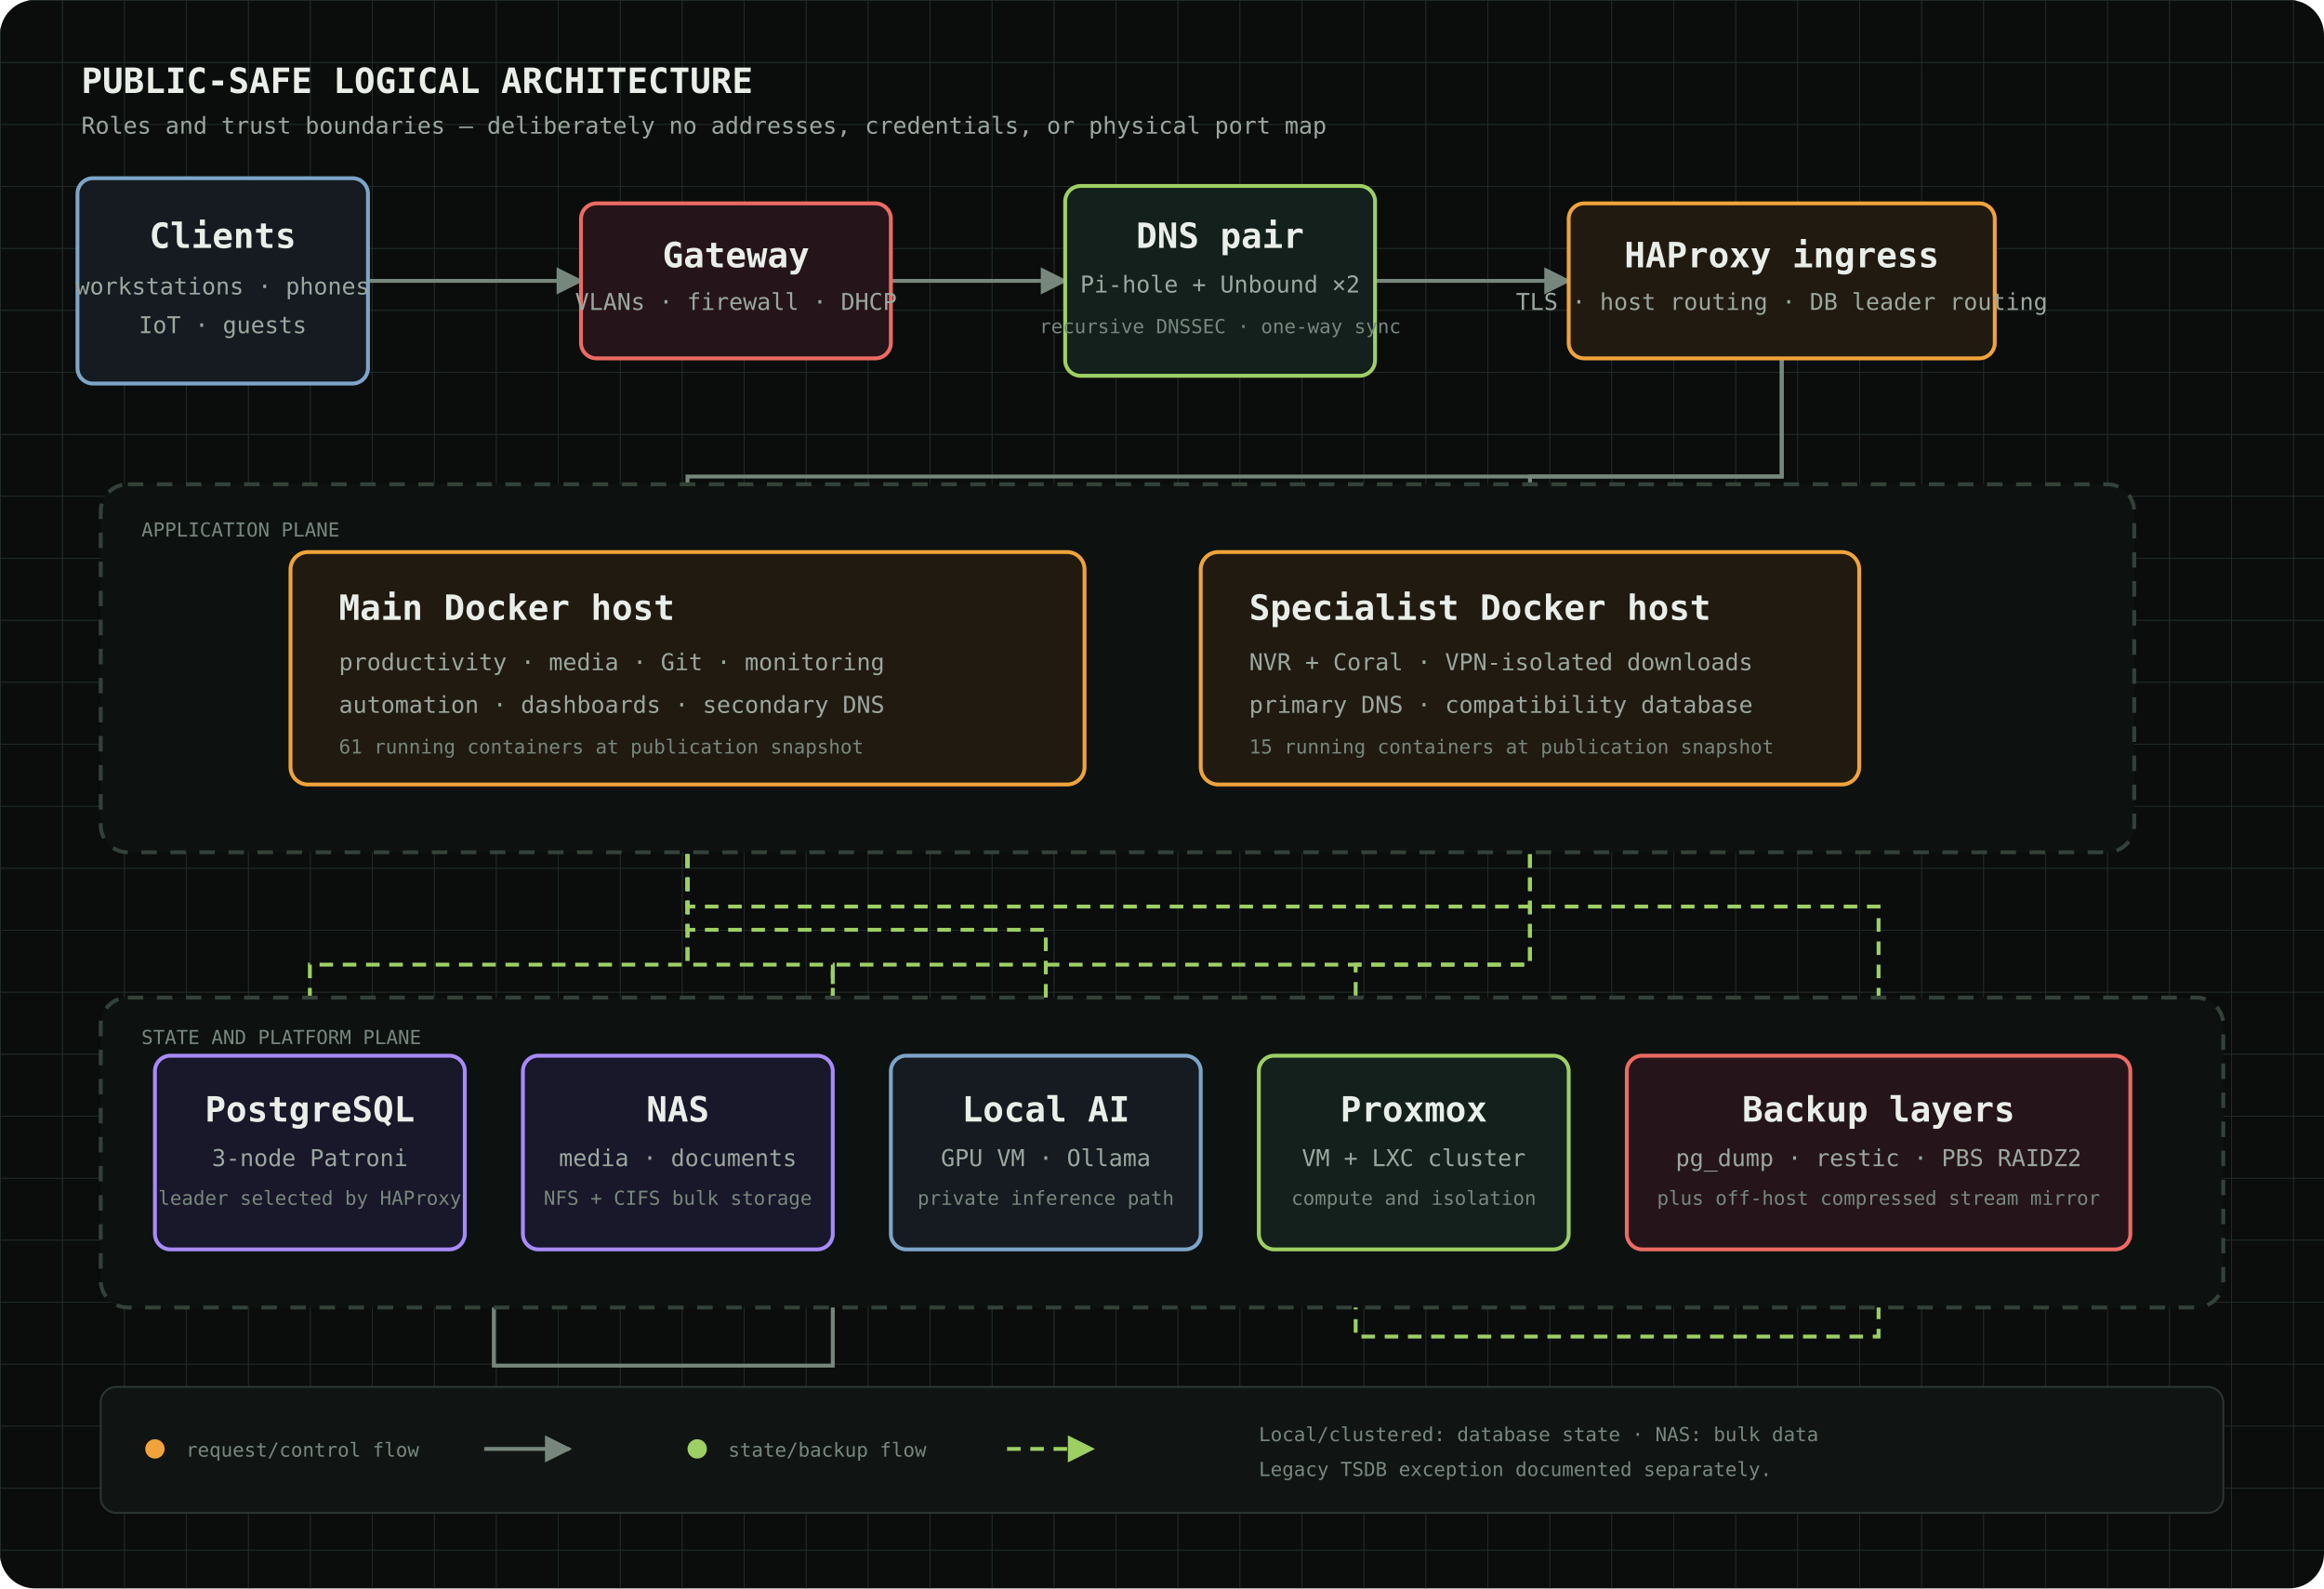
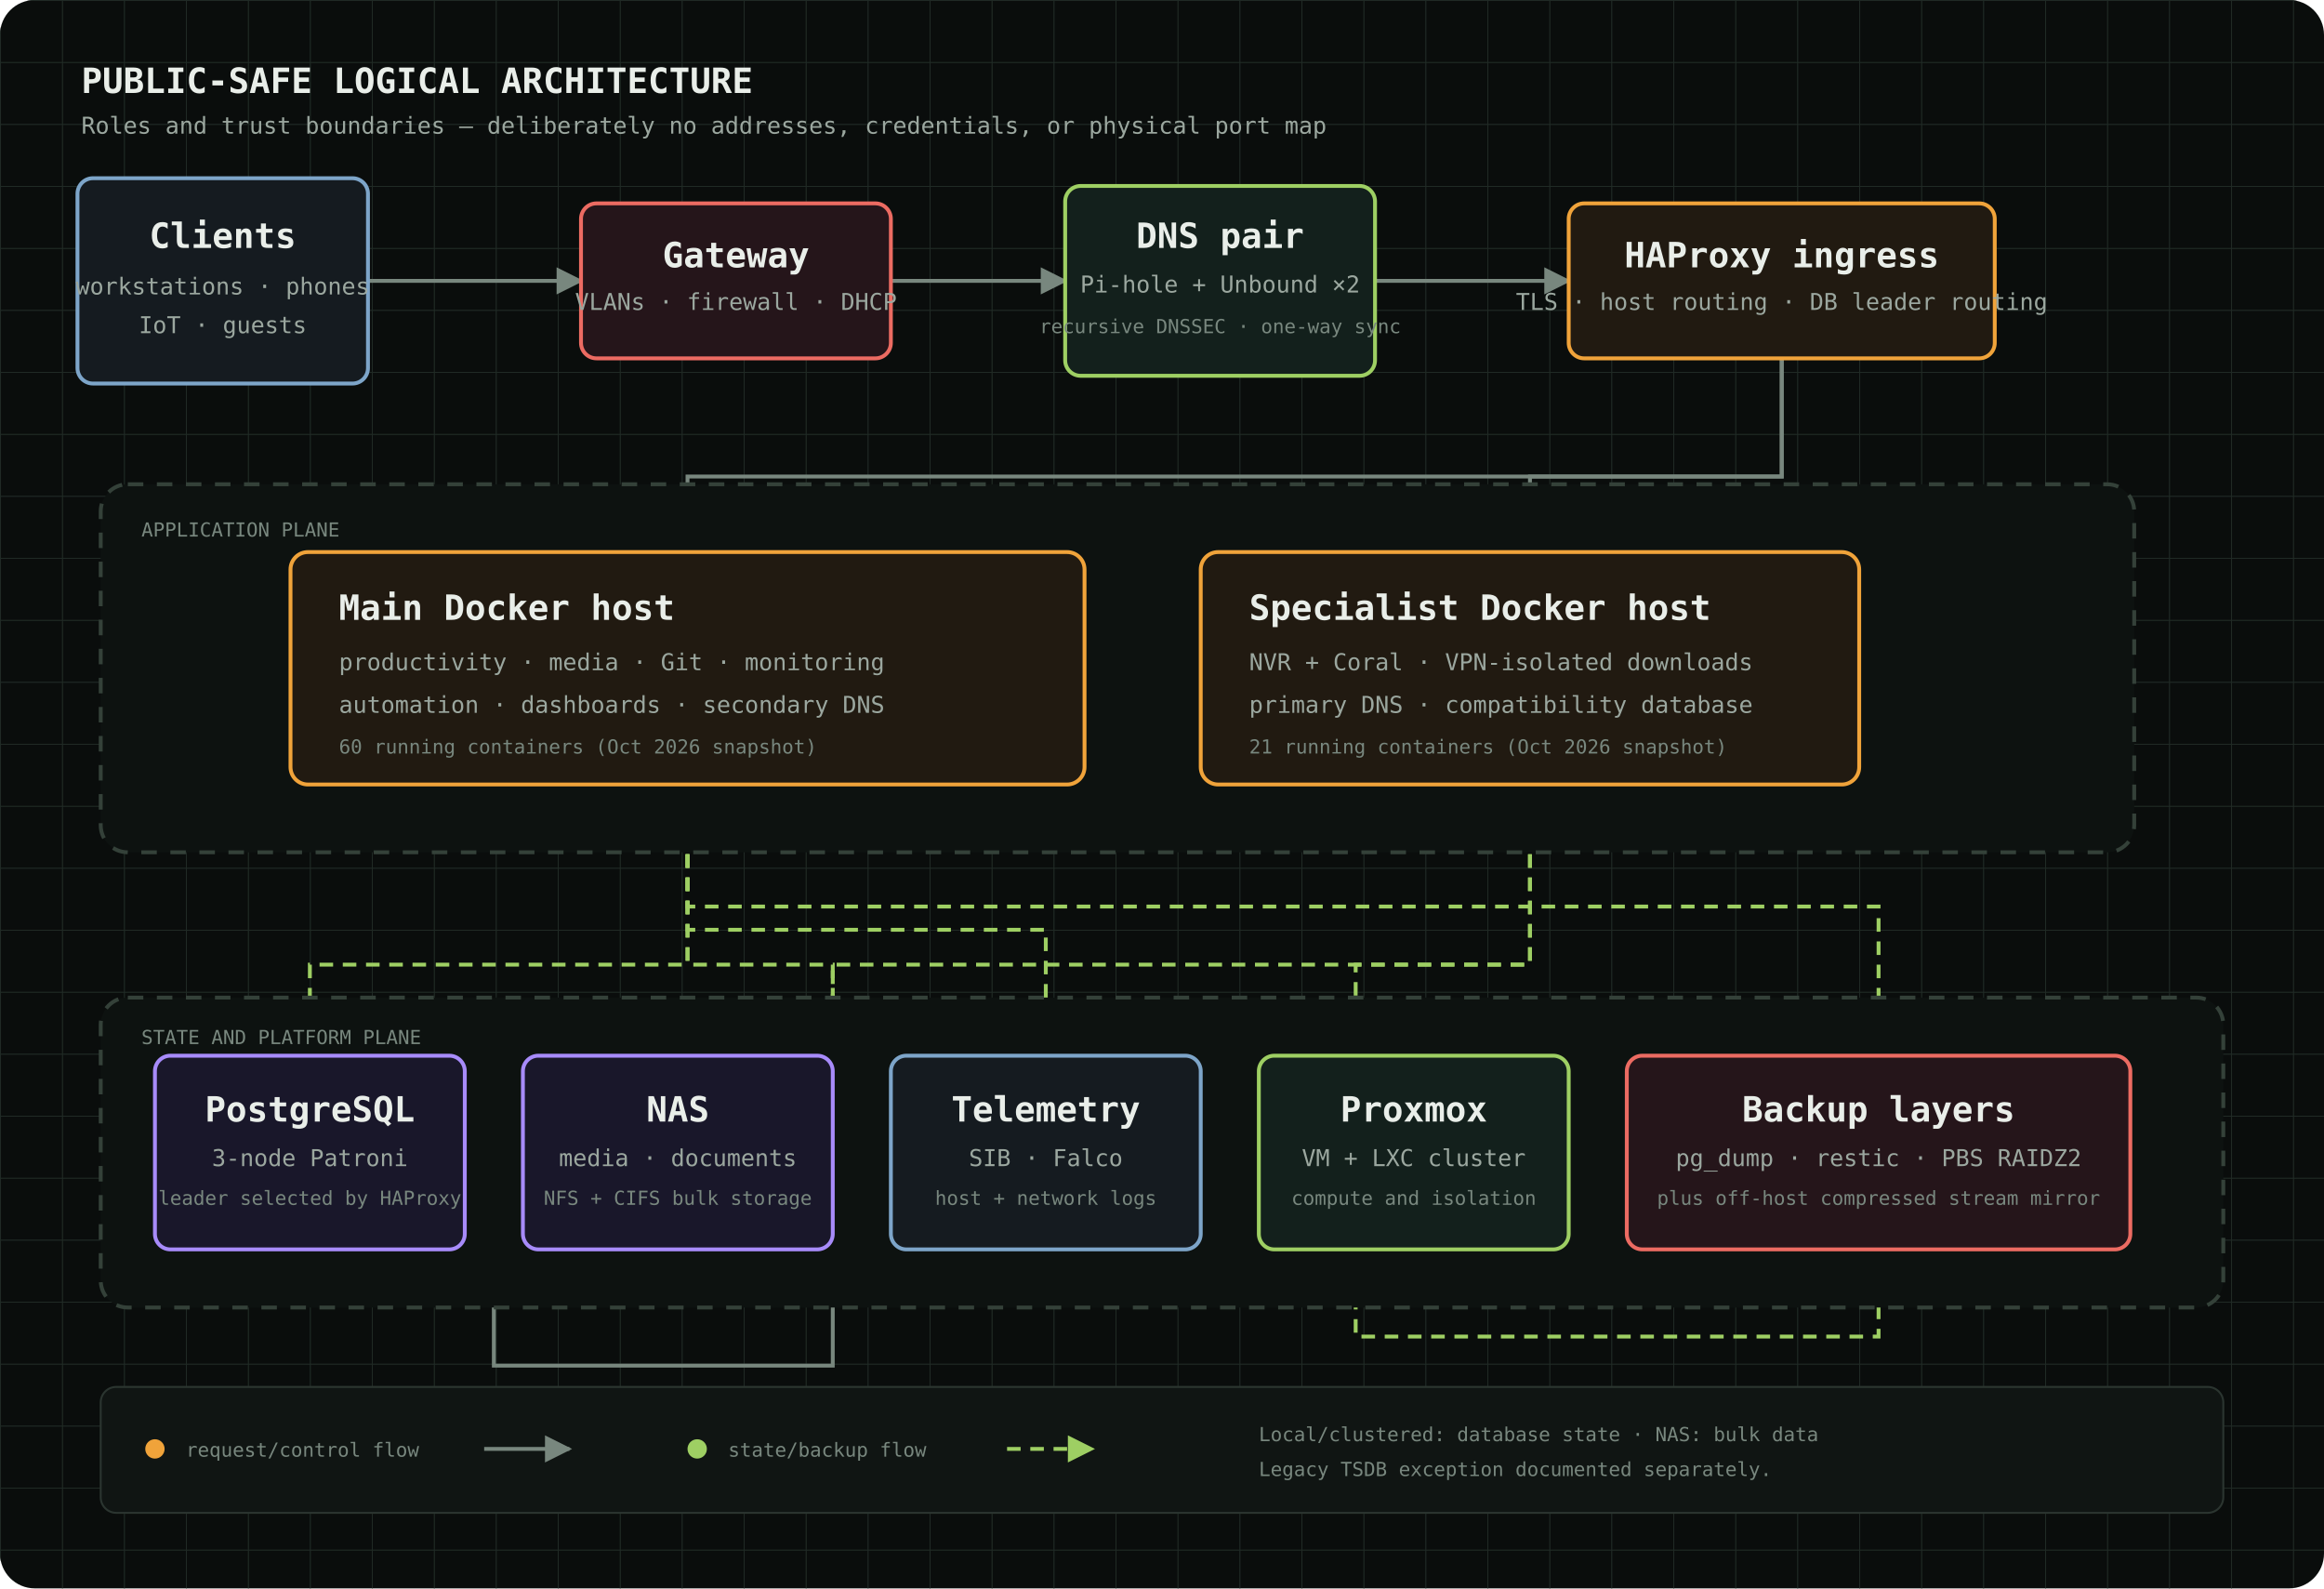
<svg xmlns="http://www.w3.org/2000/svg" width="1200" height="820" viewBox="0 0 1200 820" role="img" aria-labelledby="title desc">
  <defs>
    <pattern id="grid" width="32" height="32" patternUnits="userSpaceOnUse">
      <path d="M32 0H0V32" fill="none" stroke="#202a25" stroke-width="1" />
    </pattern>
    <marker id="arrow" viewBox="0 0 10 10" refX="9" refY="5" markerWidth="7" markerHeight="7" orient="auto-start-reverse">
      <path d="M0 0 10 5 0 10z" fill="#78877e" />
    </marker>
    <marker id="arrow-green" viewBox="0 0 10 10" refX="9" refY="5" markerWidth="7" markerHeight="7" orient="auto-start-reverse">
      <path d="M0 0 10 5 0 10z" fill="#9ecf63" />
    </marker>
    <style>
      text{font-family:ui-monospace,SFMono-Regular,Menlo,monospace;fill:#e9eee9}.label{font-size:18px;font-weight:700}.sub{font-size:12px;fill:#9ba79f}.tiny{font-size:10px;fill:#78877e}.boundary{fill:#0d1210;stroke:#344139;stroke-width:2;stroke-dasharray:8 7}.box{fill:#151b18;stroke:#435047;stroke-width:2}.network{fill:#13201c;stroke:#9ecf63}.service{fill:#211a11;stroke:#f0a33a}.data{fill:#19172a;stroke:#a78bfa}.security{fill:#25151a;stroke:#ec6b62}.external{fill:#151b20;stroke:#7da5c9}.flow{fill:none;stroke:#78877e;stroke-width:2;marker-end:url(#arrow)}.dataflow{fill:none;stroke:#9ecf63;stroke-width:2;stroke-dasharray:7 5;marker-end:url(#arrow-green)}
    </style>
  </defs>
  <rect width="1200" height="820" rx="18" fill="#0a0d0c" />
  <rect width="1200" height="820" rx="18" fill="url(#grid)" />
  <text x="42" y="48" class="label" fill="#f0a33a">PUBLIC-SAFE LOGICAL ARCHITECTURE</text>
  <text x="42" y="69" class="sub">Roles and trust boundaries — deliberately no addresses, credentials, or physical port map</text>
  <path class="flow" d="M190 145H300" />
  <path class="flow" d="M460 145H550" />
  <path class="flow" d="M710 145H810" />
  <path class="flow" d="M920 180V246H355V285" />
  <path class="flow" d="M920 180V246H790V285" />
  <path class="dataflow" d="M355 405V498H160V545" />
  <path class="dataflow" d="M355 405V498H430V545" />
  <path class="dataflow" d="M790 405V498H430V545" />
  <path class="dataflow" d="M790 405V498H700V545" />
  <path class="dataflow" d="M355 405V480H540V545" />
  <path class="dataflow" d="M355 405V468H970V545" />
  <path class="dataflow" d="M700 645V690H970V645" />
  <path class="flow" d="M255 645V705H430V645" />
  <rect x="40" y="92" width="150" height="106" rx="8" class="box external" />
  <text x="115" y="128" text-anchor="middle" class="label">Clients</text>
  <text x="115" y="152" text-anchor="middle" class="sub">workstations · phones</text>
  <text x="115" y="172" text-anchor="middle" class="sub">IoT · guests</text>
  <rect x="300" y="105" width="160" height="80" rx="8" class="box security" />
  <text x="380" y="138" text-anchor="middle" class="label">Gateway</text>
  <text x="380" y="160" text-anchor="middle" class="sub">VLANs · firewall · DHCP</text>
  <rect x="550" y="96" width="160" height="98" rx="8" class="box network" />
  <text x="630" y="128" text-anchor="middle" class="label">DNS pair</text>
  <text x="630" y="151" text-anchor="middle" class="sub">Pi-hole + Unbound ×2</text>
  <text x="630" y="172" text-anchor="middle" class="tiny">recursive DNSSEC · one-way sync</text>
  <rect x="810" y="105" width="220" height="80" rx="8" class="box service" />
  <text x="920" y="138" text-anchor="middle" class="label">HAProxy ingress</text>
  <text x="920" y="160" text-anchor="middle" class="sub">TLS · host routing · DB leader routing</text>
  <rect x="52" y="250" width="1050" height="190" rx="14" class="boundary" />
  <text x="73" y="277" class="tiny">APPLICATION PLANE</text>
  <rect x="150" y="285" width="410" height="120" rx="9" class="box service" />
  <text x="175" y="320" class="label">Main Docker host</text>
  <text x="175" y="346" class="sub">productivity · media · Git · monitoring</text>
  <text x="175" y="368" class="sub">automation · dashboards · secondary DNS</text>
-   <text x="175" y="389" class="tiny">61 running containers at publication snapshot</text>
+   <text x="175" y="389" class="tiny">60 running containers (Oct 2026 snapshot)</text>
  <rect x="620" y="285" width="340" height="120" rx="9" class="box service" />
  <text x="645" y="320" class="label">Specialist Docker host</text>
  <text x="645" y="346" class="sub">NVR + Coral · VPN-isolated downloads</text>
  <text x="645" y="368" class="sub">primary DNS · compatibility database</text>
-   <text x="645" y="389" class="tiny">15 running containers at publication snapshot</text>
+   <text x="645" y="389" class="tiny">21 running containers (Oct 2026 snapshot)</text>
  <rect x="52" y="515" width="1096" height="160" rx="14" class="boundary" />
  <text x="73" y="539" class="tiny">STATE AND PLATFORM PLANE</text>
  <rect x="80" y="545" width="160" height="100" rx="8" class="box data" />
  <text x="160" y="579" text-anchor="middle" class="label">PostgreSQL</text>
  <text x="160" y="602" text-anchor="middle" class="sub">3-node Patroni</text>
  <text x="160" y="622" text-anchor="middle" class="tiny">leader selected by HAProxy</text>
  <rect x="270" y="545" width="160" height="100" rx="8" class="box data" />
  <text x="350" y="579" text-anchor="middle" class="label">NAS</text>
  <text x="350" y="602" text-anchor="middle" class="sub">media · documents</text>
  <text x="350" y="622" text-anchor="middle" class="tiny">NFS + CIFS bulk storage</text>
  <rect x="460" y="545" width="160" height="100" rx="8" class="box external" />
-   <text x="540" y="579" text-anchor="middle" class="label">Local AI</text>
-   <text x="540" y="602" text-anchor="middle" class="sub">GPU VM · Ollama</text>
-   <text x="540" y="622" text-anchor="middle" class="tiny">private inference path</text>
+   <text x="540" y="579" text-anchor="middle" class="label">Telemetry</text>
+   <text x="540" y="602" text-anchor="middle" class="sub">SIB · Falco</text>
+   <text x="540" y="622" text-anchor="middle" class="tiny">host + network logs</text>
  <rect x="650" y="545" width="160" height="100" rx="8" class="box network" />
  <text x="730" y="579" text-anchor="middle" class="label">Proxmox</text>
  <text x="730" y="602" text-anchor="middle" class="sub">VM + LXC cluster</text>
  <text x="730" y="622" text-anchor="middle" class="tiny">compute and isolation</text>
  <rect x="840" y="545" width="260" height="100" rx="8" class="box security" />
  <text x="970" y="579" text-anchor="middle" class="label">Backup layers</text>
  <text x="970" y="602" text-anchor="middle" class="sub">pg_dump · restic · PBS RAIDZ2</text>
  <text x="970" y="622" text-anchor="middle" class="tiny">plus off-host compressed stream mirror</text>
  <rect x="52" y="716" width="1096" height="65" rx="8" fill="#101513" stroke="#2b3530" />
  <circle cx="80" cy="748" r="5" fill="#f0a33a" />
  <text x="96" y="752" class="tiny">request/control flow</text>
  <line x1="250" y1="748" x2="294" y2="748" class="flow" />
  <circle cx="360" cy="748" r="5" fill="#9ecf63" />
  <text x="376" y="752" class="tiny">state/backup flow</text>
  <line x1="520" y1="748" x2="564" y2="748" class="dataflow" />
  <text x="650" y="744" class="tiny">Local/clustered: database state · NAS: bulk data</text>
  <text x="650" y="762" class="tiny">Legacy TSDB exception documented separately.</text>
</svg>
